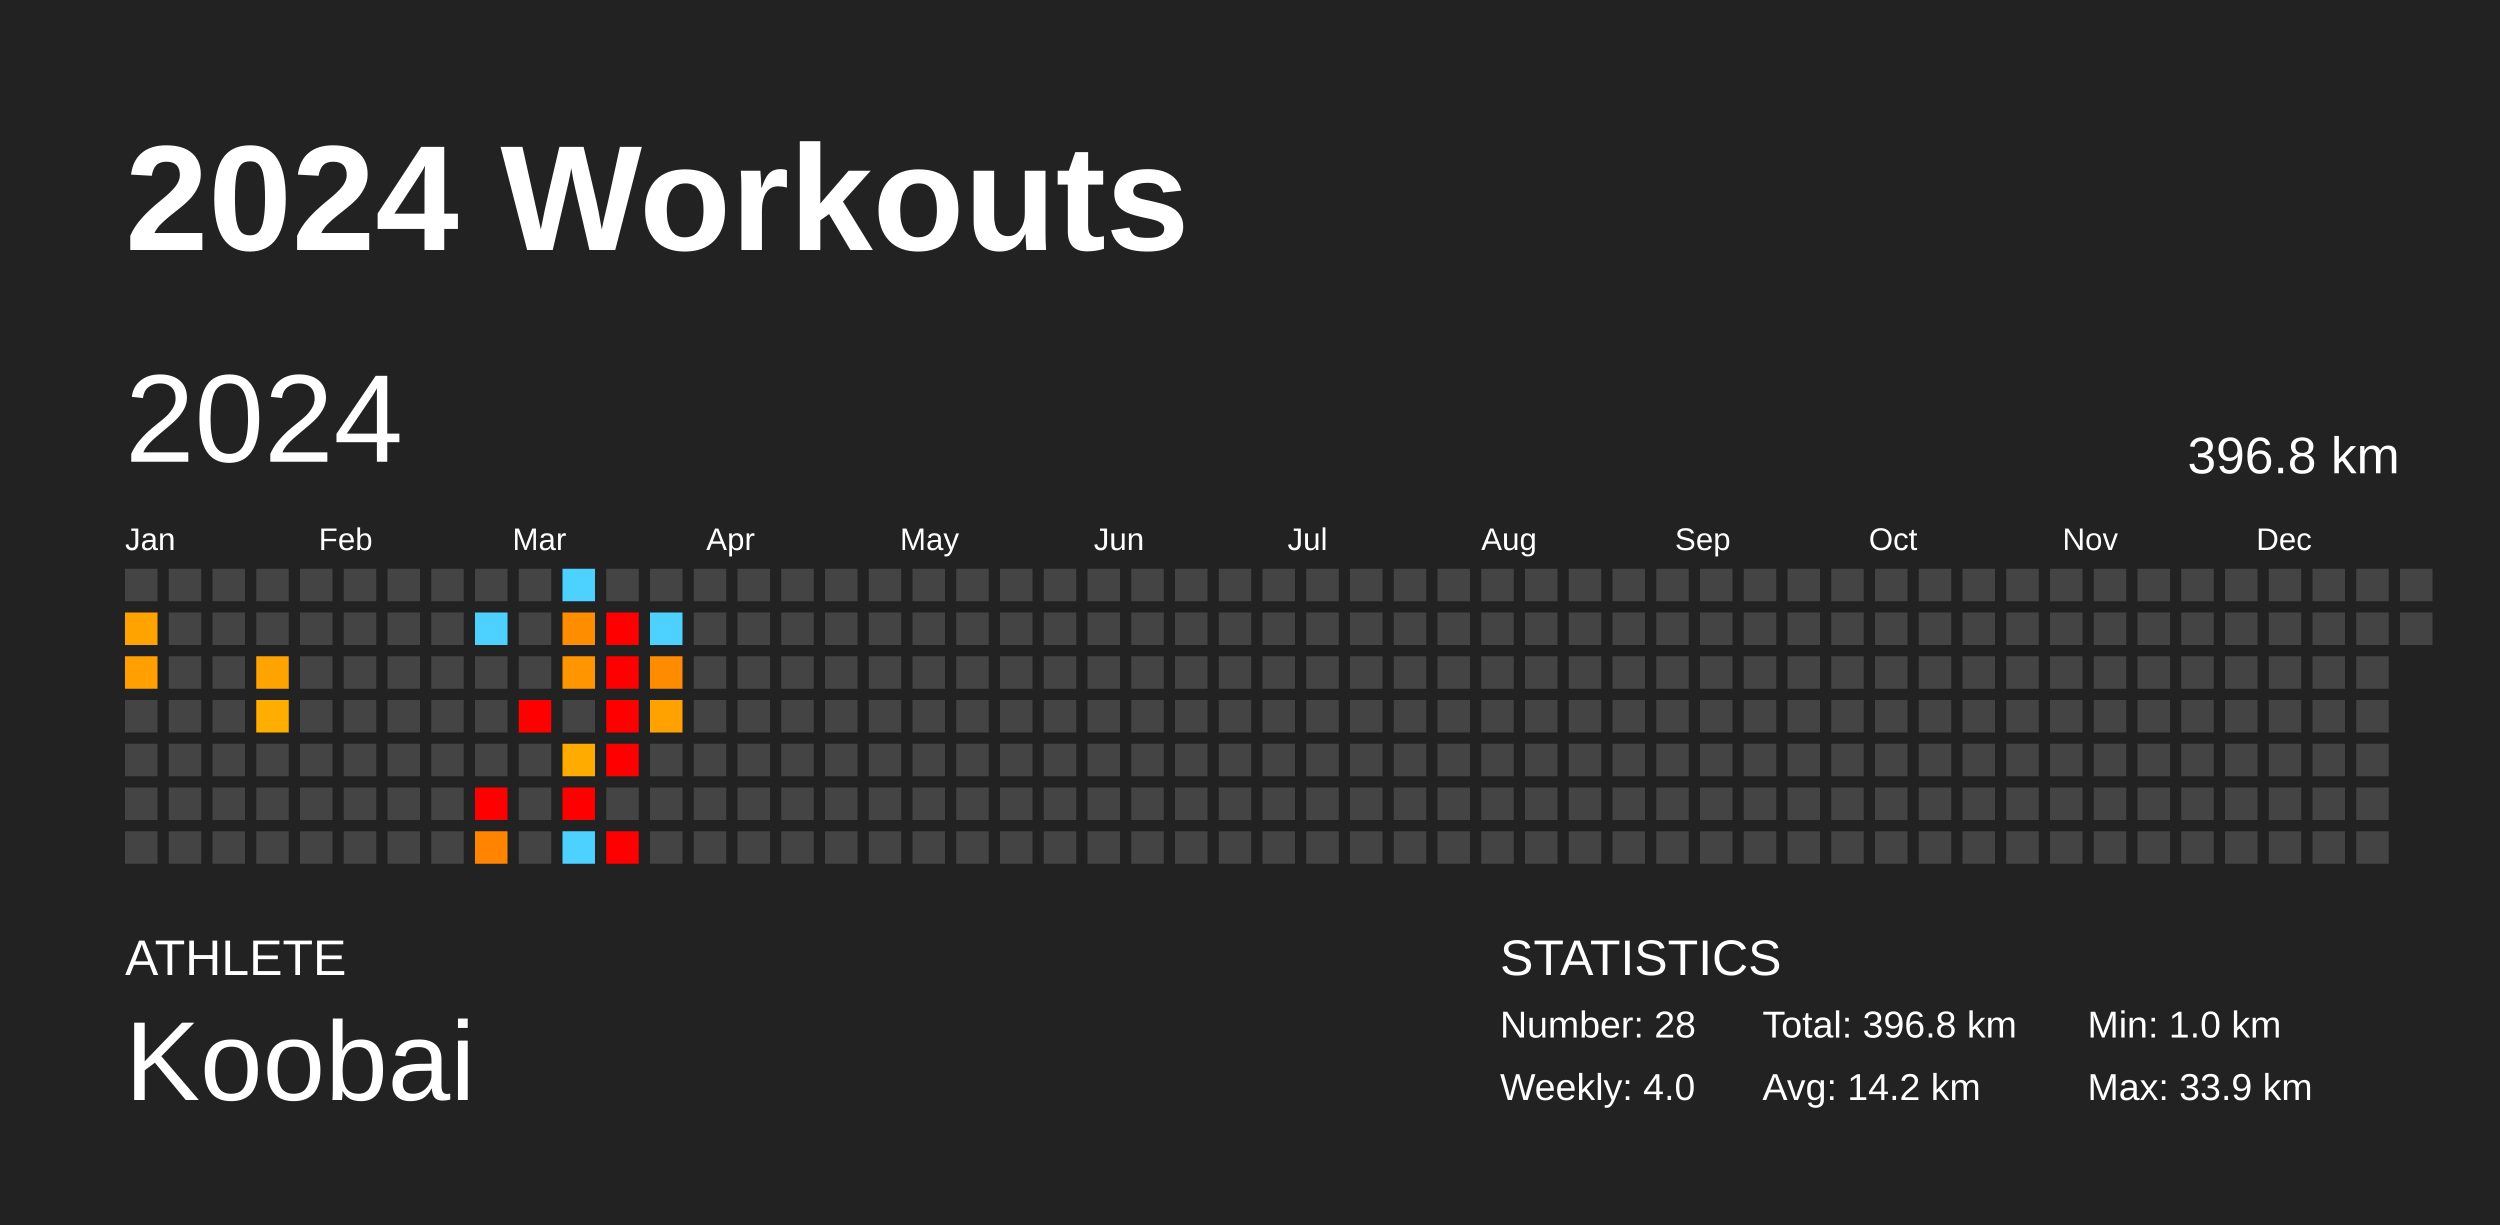
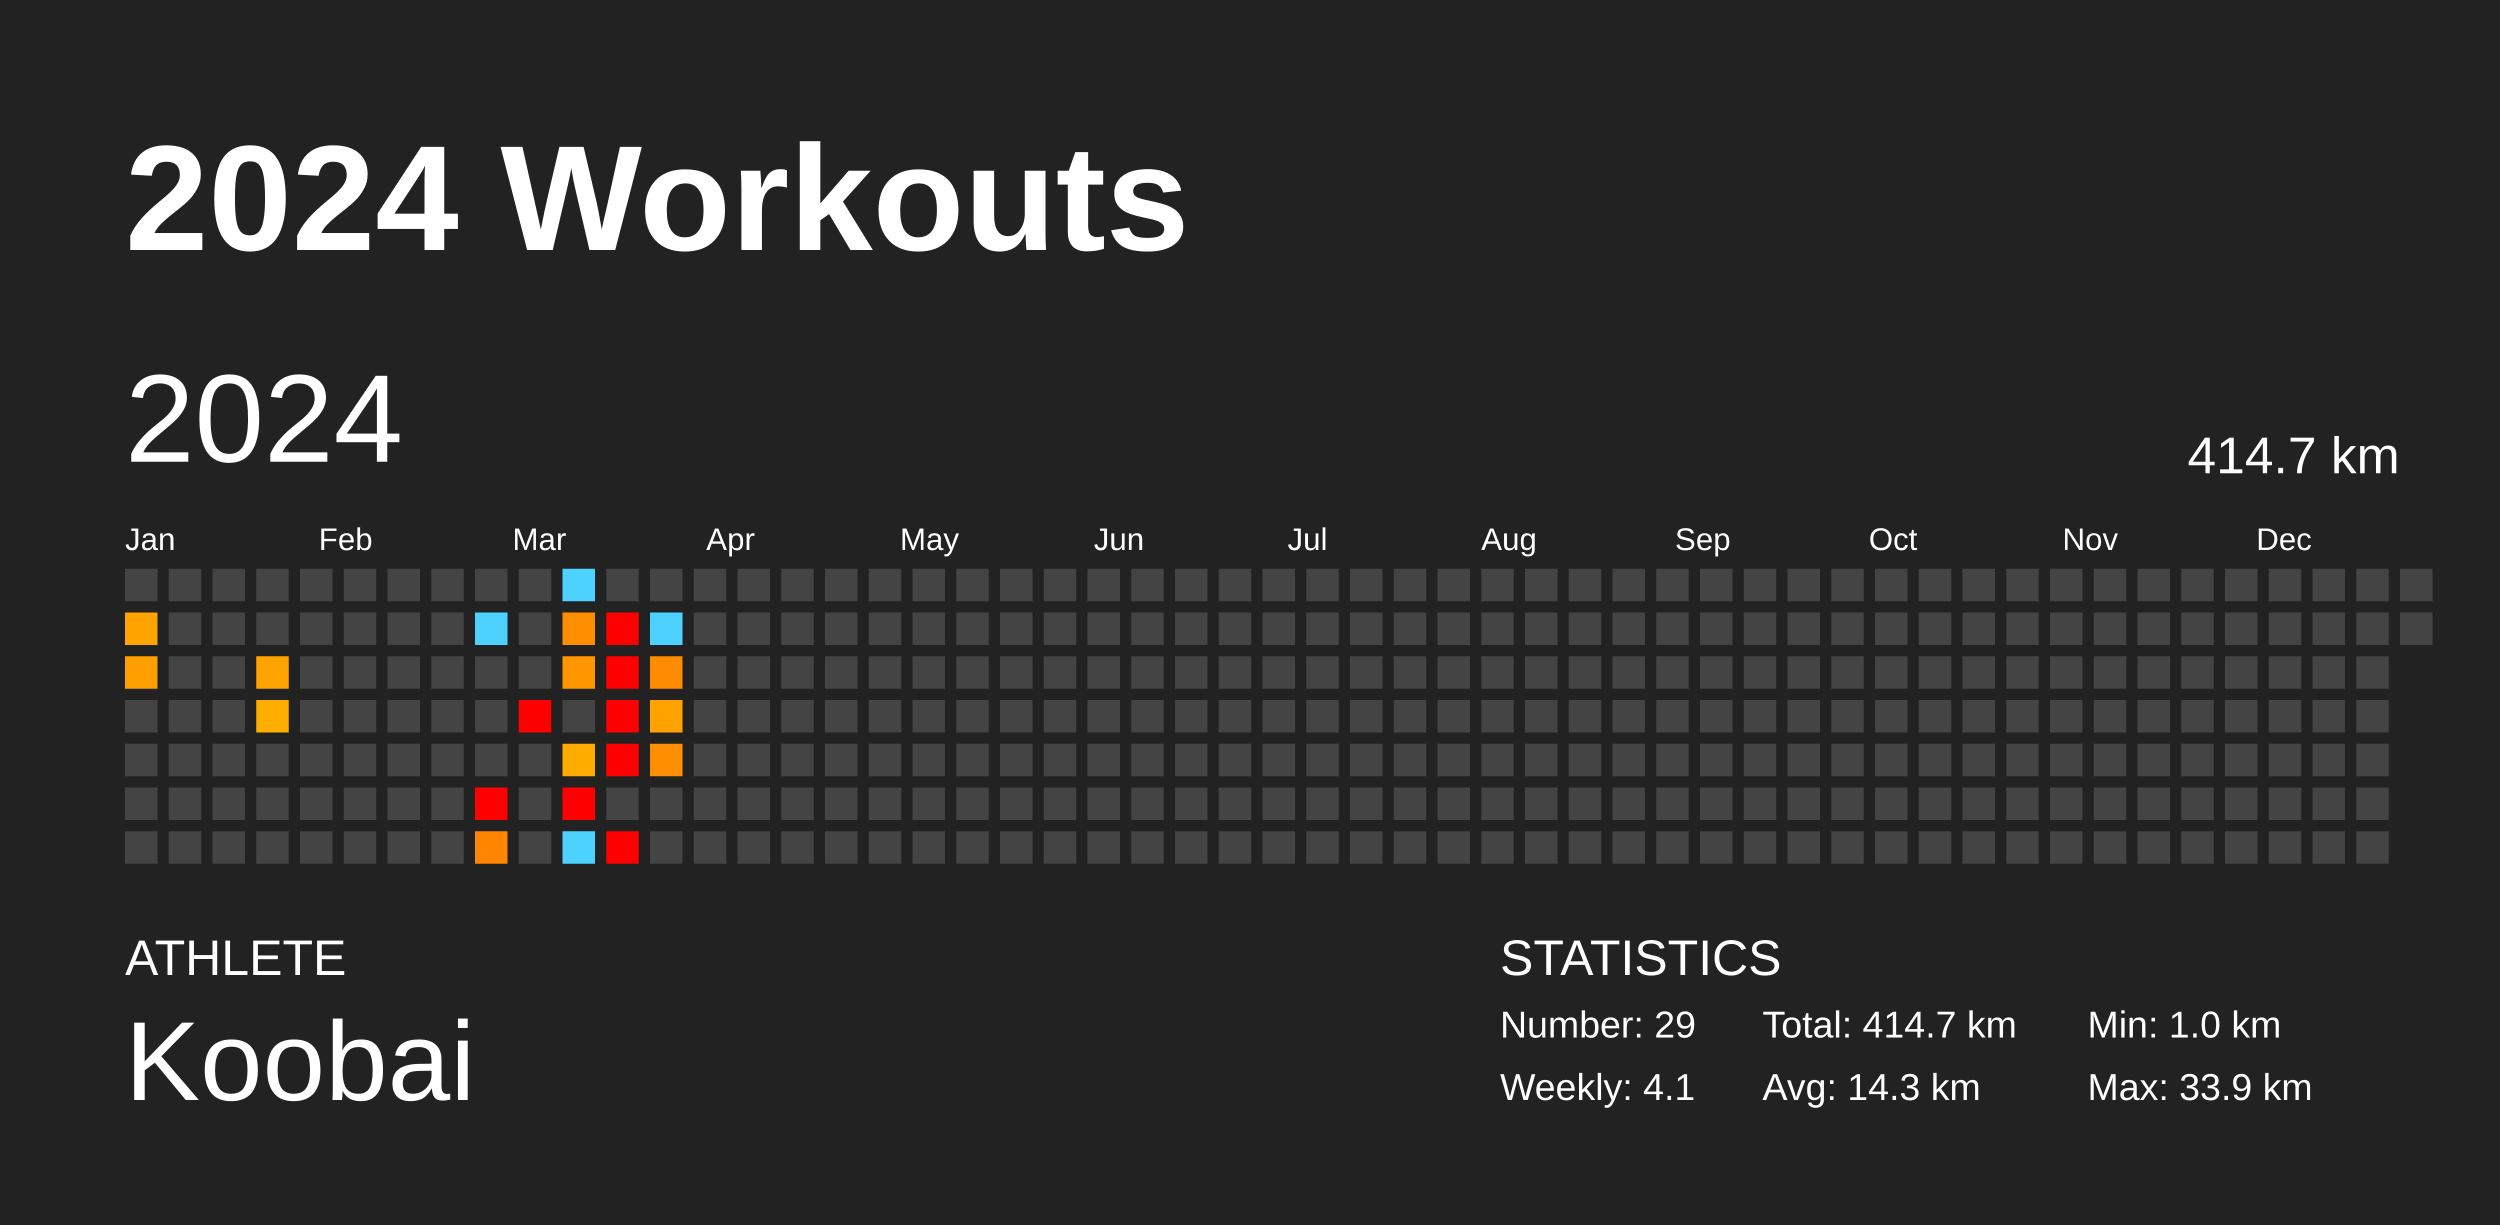
<svg xmlns="http://www.w3.org/2000/svg" baseProfile="full" height="98mm" version="1.1" viewBox="0,0,200,98" width="200mm">
  <defs />
  <rect fill="#222222" height="98" width="200" x="0" y="0" />
  <text fill="#FFFFFF" style="font-size:12px; font-family:Arial; font-weight:bold;" x="10" y="20">2024 Workouts</text>
  <text fill="#FFFFFF" style="font-size:4px; font-family:Arial" x="10" y="78">ATHLETE</text>
  <text fill="#FFFFFF" style="font-size:9px; font-family:Arial" x="10" y="88">Koobai</text>
  <text fill="#FFFFFF" style="font-size:4px; font-family:Arial" x="120" y="78">STATISTICS</text>
-   <text fill="#FFFFFF" style="font-size:3px; font-family:Arial" x="120" y="83">Number: 28</text>
-   <text fill="#FFFFFF" style="font-size:3px; font-family:Arial" x="120" y="88">Weekly: 4.0</text>
-   <text fill="#FFFFFF" style="font-size:3px; font-family:Arial" x="141" y="83">Total: 396.8 km</text>
-   <text fill="#FFFFFF" style="font-size:3px; font-family:Arial" x="141" y="88">Avg: 14.2 km</text>
+   <text fill="#FFFFFF" style="font-size:3px; font-family:Arial" x="120" y="83">Number: 29</text>
+   <text fill="#FFFFFF" style="font-size:3px; font-family:Arial" x="120" y="88">Weekly: 4.1</text>
+   <text fill="#FFFFFF" style="font-size:3px; font-family:Arial" x="141" y="83">Total: 414.7 km</text>
+   <text fill="#FFFFFF" style="font-size:3px; font-family:Arial" x="141" y="88">Avg: 14.3 km</text>
  <text fill="#FFFFFF" style="font-size:3px; font-family:Arial" x="167" y="83">Min: 1.0 km</text>
  <text fill="#FFFFFF" style="font-size:3px; font-family:Arial" x="167" y="88">Max: 33.9 km</text>
  <text dominant-baseline="hanging" fill="#FFFFFF" style="font-size:10.0px; font-family:Arial;" x="10" y="30">2024</text>
-   <text dominant-baseline="hanging" fill="#FFFFFF" style="font-size:4.125px; font-family:Arial;" x="175" y="35">396.8 km</text>
+   <text dominant-baseline="hanging" fill="#FFFFFF" style="font-size:4.125px; font-family:Arial;" x="175" y="35">414.7 km</text>
  <text fill="#FFFFFF" style="font-size:2.5px; font-family:Arial" x="10.0" y="44">Jan</text>
  <text fill="#FFFFFF" style="font-size:2.5px; font-family:Arial" x="25.5" y="44">Feb</text>
  <text fill="#FFFFFF" style="font-size:2.5px; font-family:Arial" x="41.0" y="44">Mar</text>
  <text fill="#FFFFFF" style="font-size:2.5px; font-family:Arial" x="56.5" y="44">Apr</text>
  <text fill="#FFFFFF" style="font-size:2.5px; font-family:Arial" x="72.0" y="44">May</text>
  <text fill="#FFFFFF" style="font-size:2.5px; font-family:Arial" x="87.5" y="44">Jun</text>
  <text fill="#FFFFFF" style="font-size:2.5px; font-family:Arial" x="103.0" y="44">Jul</text>
  <text fill="#FFFFFF" style="font-size:2.5px; font-family:Arial" x="118.5" y="44">Aug</text>
  <text fill="#FFFFFF" style="font-size:2.5px; font-family:Arial" x="134.0" y="44">Sep</text>
  <text fill="#FFFFFF" style="font-size:2.5px; font-family:Arial" x="149.5" y="44">Oct</text>
  <text fill="#FFFFFF" style="font-size:2.5px; font-family:Arial" x="165.0" y="44">Nov</text>
  <text fill="#FFFFFF" style="font-size:2.5px; font-family:Arial" x="180.5" y="44">Dec</text>
  <rect fill="#444444" height="2.6" width="2.6" x="10.0" y="45.5" />
  <rect fill="#ffa300" height="2.6" width="2.6" x="10.0" y="49.0" />
  <rect fill="#ff9f00" height="2.6" width="2.6" x="10.0" y="52.5" />
  <rect fill="#444444" height="2.6" width="2.6" x="10.0" y="56.0" />
  <rect fill="#444444" height="2.6" width="2.6" x="10.0" y="59.5" />
  <rect fill="#444444" height="2.6" width="2.6" x="10.0" y="63.0" />
  <rect fill="#444444" height="2.6" width="2.6" x="10.0" y="66.5" />
  <rect fill="#444444" height="2.6" width="2.6" x="13.5" y="45.5" />
  <rect fill="#444444" height="2.6" width="2.6" x="13.5" y="49.0" />
  <rect fill="#444444" height="2.6" width="2.6" x="13.5" y="52.5" />
  <rect fill="#444444" height="2.6" width="2.6" x="13.5" y="56.0" />
  <rect fill="#444444" height="2.6" width="2.6" x="13.5" y="59.5" />
  <rect fill="#444444" height="2.6" width="2.6" x="13.5" y="63.0" />
  <rect fill="#444444" height="2.6" width="2.6" x="13.5" y="66.5" />
  <rect fill="#444444" height="2.6" width="2.6" x="17.0" y="45.5" />
  <rect fill="#444444" height="2.6" width="2.6" x="17.0" y="49.0" />
  <rect fill="#444444" height="2.6" width="2.6" x="17.0" y="52.5" />
  <rect fill="#444444" height="2.6" width="2.6" x="17.0" y="56.0" />
  <rect fill="#444444" height="2.6" width="2.6" x="17.0" y="59.5" />
  <rect fill="#444444" height="2.6" width="2.6" x="17.0" y="63.0" />
  <rect fill="#444444" height="2.6" width="2.6" x="17.0" y="66.5" />
  <rect fill="#444444" height="2.6" width="2.6" x="20.5" y="45.5" />
  <rect fill="#444444" height="2.6" width="2.6" x="20.5" y="49.0" />
  <rect fill="#ffa300" height="2.6" width="2.6" x="20.5" y="52.5" />
  <rect fill="#ffae00" height="2.6" width="2.6" x="20.5" y="56.0" />
  <rect fill="#444444" height="2.6" width="2.6" x="20.5" y="59.5" />
  <rect fill="#444444" height="2.6" width="2.6" x="20.5" y="63.0" />
  <rect fill="#444444" height="2.6" width="2.6" x="20.5" y="66.5" />
  <rect fill="#444444" height="2.6" width="2.6" x="24.0" y="45.5" />
  <rect fill="#444444" height="2.6" width="2.6" x="24.0" y="49.0" />
  <rect fill="#444444" height="2.6" width="2.6" x="24.0" y="52.5" />
  <rect fill="#444444" height="2.6" width="2.6" x="24.0" y="56.0" />
  <rect fill="#444444" height="2.6" width="2.6" x="24.0" y="59.5" />
  <rect fill="#444444" height="2.6" width="2.6" x="24.0" y="63.0" />
  <rect fill="#444444" height="2.6" width="2.6" x="24.0" y="66.5" />
  <rect fill="#444444" height="2.6" width="2.6" x="27.5" y="45.5" />
  <rect fill="#444444" height="2.6" width="2.6" x="27.5" y="49.0" />
  <rect fill="#444444" height="2.6" width="2.6" x="27.5" y="52.5" />
  <rect fill="#444444" height="2.6" width="2.6" x="27.5" y="56.0" />
  <rect fill="#444444" height="2.6" width="2.6" x="27.5" y="59.5" />
  <rect fill="#444444" height="2.6" width="2.6" x="27.5" y="63.0" />
  <rect fill="#444444" height="2.6" width="2.6" x="27.5" y="66.5" />
  <rect fill="#444444" height="2.6" width="2.6" x="31.0" y="45.5" />
  <rect fill="#444444" height="2.6" width="2.6" x="31.0" y="49.0" />
  <rect fill="#444444" height="2.6" width="2.6" x="31.0" y="52.5" />
  <rect fill="#444444" height="2.6" width="2.6" x="31.0" y="56.0" />
  <rect fill="#444444" height="2.6" width="2.6" x="31.0" y="59.5" />
  <rect fill="#444444" height="2.6" width="2.6" x="31.0" y="63.0" />
  <rect fill="#444444" height="2.6" width="2.6" x="31.0" y="66.5" />
  <rect fill="#444444" height="2.6" width="2.6" x="34.5" y="45.5" />
  <rect fill="#444444" height="2.6" width="2.6" x="34.5" y="49.0" />
  <rect fill="#444444" height="2.6" width="2.6" x="34.5" y="52.5" />
  <rect fill="#444444" height="2.6" width="2.6" x="34.5" y="56.0" />
  <rect fill="#444444" height="2.6" width="2.6" x="34.5" y="59.5" />
  <rect fill="#444444" height="2.6" width="2.6" x="34.5" y="63.0" />
  <rect fill="#444444" height="2.6" width="2.6" x="34.5" y="66.5" />
  <rect fill="#444444" height="2.6" width="2.6" x="38.0" y="45.5" />
  <rect fill="#4dd2ff" height="2.6" width="2.6" x="38.0" y="49.0" />
  <rect fill="#444444" height="2.6" width="2.6" x="38.0" y="52.5" />
  <rect fill="#444444" height="2.6" width="2.6" x="38.0" y="56.0" />
  <rect fill="#444444" height="2.6" width="2.6" x="38.0" y="59.5" />
  <rect fill="red" height="2.6" width="2.6" x="38.0" y="63.0" />
  <rect fill="#ff8400" height="2.6" width="2.6" x="38.0" y="66.5" />
  <rect fill="#444444" height="2.6" width="2.6" x="41.5" y="45.5" />
  <rect fill="#444444" height="2.6" width="2.6" x="41.5" y="49.0" />
  <rect fill="#444444" height="2.6" width="2.6" x="41.5" y="52.5" />
  <rect fill="red" height="2.6" width="2.6" x="41.5" y="56.0" />
  <rect fill="#444444" height="2.6" width="2.6" x="41.5" y="59.5" />
  <rect fill="#444444" height="2.6" width="2.6" x="41.5" y="63.0" />
  <rect fill="#444444" height="2.6" width="2.6" x="41.5" y="66.5" />
  <rect fill="#4dd2ff" height="2.6" width="2.6" x="45.0" y="45.5" />
  <rect fill="#ff8d00" height="2.6" width="2.6" x="45.0" y="49.0" />
  <rect fill="#ff9600" height="2.6" width="2.6" x="45.0" y="52.5" />
  <rect fill="#444444" height="2.6" width="2.6" x="45.0" y="56.0" />
  <rect fill="#ffab00" height="2.6" width="2.6" x="45.0" y="59.5" />
  <rect fill="red" height="2.6" width="2.6" x="45.0" y="63.0" />
  <rect fill="#4dd2ff" height="2.6" width="2.6" x="45.0" y="66.5" />
  <rect fill="#444444" height="2.6" width="2.6" x="48.5" y="45.5" />
  <rect fill="red" height="2.6" width="2.6" x="48.5" y="49.0" />
  <rect fill="red" height="2.6" width="2.6" x="48.5" y="52.5" />
  <rect fill="red" height="2.6" width="2.6" x="48.5" y="56.0" />
  <rect fill="red" height="2.6" width="2.6" x="48.5" y="59.5" />
  <rect fill="#444444" height="2.6" width="2.6" x="48.5" y="63.0" />
  <rect fill="red" height="2.6" width="2.6" x="48.5" y="66.5" />
  <rect fill="#444444" height="2.6" width="2.6" x="52.0" y="45.5" />
  <rect fill="#4dd2ff" height="2.6" width="2.6" x="52.0" y="49.0" />
  <rect fill="#ff8c00" height="2.6" width="2.6" x="52.0" y="52.5" />
  <rect fill="#ffa200" height="2.6" width="2.6" x="52.0" y="56.0" />
-   <rect fill="#444444" height="2.6" width="2.6" x="52.0" y="59.5" />
+   <rect fill="#ff8e00" height="2.6" width="2.6" x="52.0" y="59.5" />
  <rect fill="#444444" height="2.6" width="2.6" x="52.0" y="63.0" />
  <rect fill="#444444" height="2.6" width="2.6" x="52.0" y="66.5" />
  <rect fill="#444444" height="2.6" width="2.6" x="55.5" y="45.5" />
  <rect fill="#444444" height="2.6" width="2.6" x="55.5" y="49.0" />
  <rect fill="#444444" height="2.6" width="2.6" x="55.5" y="52.5" />
  <rect fill="#444444" height="2.6" width="2.6" x="55.5" y="56.0" />
  <rect fill="#444444" height="2.6" width="2.6" x="55.5" y="59.5" />
  <rect fill="#444444" height="2.6" width="2.6" x="55.5" y="63.0" />
  <rect fill="#444444" height="2.6" width="2.6" x="55.5" y="66.5" />
  <rect fill="#444444" height="2.6" width="2.6" x="59.0" y="45.5" />
  <rect fill="#444444" height="2.6" width="2.6" x="59.0" y="49.0" />
  <rect fill="#444444" height="2.6" width="2.6" x="59.0" y="52.5" />
  <rect fill="#444444" height="2.6" width="2.6" x="59.0" y="56.0" />
  <rect fill="#444444" height="2.6" width="2.6" x="59.0" y="59.5" />
  <rect fill="#444444" height="2.6" width="2.6" x="59.0" y="63.0" />
  <rect fill="#444444" height="2.6" width="2.6" x="59.0" y="66.5" />
  <rect fill="#444444" height="2.6" width="2.6" x="62.5" y="45.5" />
  <rect fill="#444444" height="2.6" width="2.6" x="62.5" y="49.0" />
  <rect fill="#444444" height="2.6" width="2.6" x="62.5" y="52.5" />
  <rect fill="#444444" height="2.6" width="2.6" x="62.5" y="56.0" />
  <rect fill="#444444" height="2.6" width="2.6" x="62.5" y="59.5" />
  <rect fill="#444444" height="2.6" width="2.6" x="62.5" y="63.0" />
  <rect fill="#444444" height="2.6" width="2.6" x="62.5" y="66.5" />
  <rect fill="#444444" height="2.6" width="2.6" x="66.0" y="45.5" />
  <rect fill="#444444" height="2.6" width="2.6" x="66.0" y="49.0" />
  <rect fill="#444444" height="2.6" width="2.6" x="66.0" y="52.5" />
  <rect fill="#444444" height="2.6" width="2.6" x="66.0" y="56.0" />
  <rect fill="#444444" height="2.6" width="2.6" x="66.0" y="59.5" />
  <rect fill="#444444" height="2.6" width="2.6" x="66.0" y="63.0" />
  <rect fill="#444444" height="2.6" width="2.6" x="66.0" y="66.5" />
  <rect fill="#444444" height="2.6" width="2.6" x="69.5" y="45.5" />
  <rect fill="#444444" height="2.6" width="2.6" x="69.5" y="49.0" />
  <rect fill="#444444" height="2.6" width="2.6" x="69.5" y="52.5" />
  <rect fill="#444444" height="2.6" width="2.6" x="69.5" y="56.0" />
  <rect fill="#444444" height="2.6" width="2.6" x="69.5" y="59.5" />
  <rect fill="#444444" height="2.6" width="2.6" x="69.5" y="63.0" />
  <rect fill="#444444" height="2.6" width="2.6" x="69.5" y="66.5" />
  <rect fill="#444444" height="2.6" width="2.6" x="73.0" y="45.5" />
  <rect fill="#444444" height="2.6" width="2.6" x="73.0" y="49.0" />
  <rect fill="#444444" height="2.6" width="2.6" x="73.0" y="52.5" />
  <rect fill="#444444" height="2.6" width="2.6" x="73.0" y="56.0" />
  <rect fill="#444444" height="2.6" width="2.6" x="73.0" y="59.5" />
  <rect fill="#444444" height="2.6" width="2.6" x="73.0" y="63.0" />
  <rect fill="#444444" height="2.6" width="2.6" x="73.0" y="66.5" />
  <rect fill="#444444" height="2.6" width="2.6" x="76.5" y="45.5" />
  <rect fill="#444444" height="2.6" width="2.6" x="76.5" y="49.0" />
  <rect fill="#444444" height="2.6" width="2.6" x="76.5" y="52.5" />
  <rect fill="#444444" height="2.6" width="2.6" x="76.5" y="56.0" />
  <rect fill="#444444" height="2.6" width="2.6" x="76.5" y="59.5" />
  <rect fill="#444444" height="2.6" width="2.6" x="76.5" y="63.0" />
  <rect fill="#444444" height="2.6" width="2.6" x="76.5" y="66.5" />
  <rect fill="#444444" height="2.6" width="2.6" x="80.0" y="45.5" />
  <rect fill="#444444" height="2.6" width="2.6" x="80.0" y="49.0" />
  <rect fill="#444444" height="2.6" width="2.6" x="80.0" y="52.5" />
  <rect fill="#444444" height="2.6" width="2.6" x="80.0" y="56.0" />
  <rect fill="#444444" height="2.6" width="2.6" x="80.0" y="59.5" />
  <rect fill="#444444" height="2.6" width="2.6" x="80.0" y="63.0" />
  <rect fill="#444444" height="2.6" width="2.6" x="80.0" y="66.5" />
  <rect fill="#444444" height="2.6" width="2.6" x="83.5" y="45.5" />
  <rect fill="#444444" height="2.6" width="2.6" x="83.5" y="49.0" />
  <rect fill="#444444" height="2.6" width="2.6" x="83.5" y="52.5" />
  <rect fill="#444444" height="2.6" width="2.6" x="83.5" y="56.0" />
  <rect fill="#444444" height="2.6" width="2.6" x="83.5" y="59.5" />
  <rect fill="#444444" height="2.6" width="2.6" x="83.5" y="63.0" />
  <rect fill="#444444" height="2.6" width="2.6" x="83.5" y="66.5" />
  <rect fill="#444444" height="2.6" width="2.6" x="87.0" y="45.5" />
  <rect fill="#444444" height="2.6" width="2.6" x="87.0" y="49.0" />
  <rect fill="#444444" height="2.6" width="2.6" x="87.0" y="52.5" />
  <rect fill="#444444" height="2.6" width="2.6" x="87.0" y="56.0" />
  <rect fill="#444444" height="2.6" width="2.6" x="87.0" y="59.5" />
  <rect fill="#444444" height="2.6" width="2.6" x="87.0" y="63.0" />
  <rect fill="#444444" height="2.6" width="2.6" x="87.0" y="66.5" />
  <rect fill="#444444" height="2.6" width="2.6" x="90.5" y="45.5" />
  <rect fill="#444444" height="2.6" width="2.6" x="90.5" y="49.0" />
  <rect fill="#444444" height="2.6" width="2.6" x="90.5" y="52.5" />
  <rect fill="#444444" height="2.6" width="2.6" x="90.5" y="56.0" />
  <rect fill="#444444" height="2.6" width="2.6" x="90.5" y="59.5" />
  <rect fill="#444444" height="2.6" width="2.6" x="90.5" y="63.0" />
  <rect fill="#444444" height="2.6" width="2.6" x="90.5" y="66.5" />
  <rect fill="#444444" height="2.6" width="2.6" x="94.0" y="45.5" />
  <rect fill="#444444" height="2.6" width="2.6" x="94.0" y="49.0" />
  <rect fill="#444444" height="2.6" width="2.6" x="94.0" y="52.5" />
  <rect fill="#444444" height="2.6" width="2.6" x="94.0" y="56.0" />
  <rect fill="#444444" height="2.6" width="2.6" x="94.0" y="59.5" />
  <rect fill="#444444" height="2.6" width="2.6" x="94.0" y="63.0" />
  <rect fill="#444444" height="2.6" width="2.6" x="94.0" y="66.5" />
  <rect fill="#444444" height="2.6" width="2.6" x="97.5" y="45.5" />
  <rect fill="#444444" height="2.6" width="2.6" x="97.5" y="49.0" />
  <rect fill="#444444" height="2.6" width="2.6" x="97.5" y="52.5" />
  <rect fill="#444444" height="2.6" width="2.6" x="97.5" y="56.0" />
  <rect fill="#444444" height="2.6" width="2.6" x="97.5" y="59.5" />
  <rect fill="#444444" height="2.6" width="2.6" x="97.5" y="63.0" />
  <rect fill="#444444" height="2.6" width="2.6" x="97.5" y="66.5" />
  <rect fill="#444444" height="2.6" width="2.6" x="101.0" y="45.5" />
  <rect fill="#444444" height="2.6" width="2.6" x="101.0" y="49.0" />
  <rect fill="#444444" height="2.6" width="2.6" x="101.0" y="52.5" />
  <rect fill="#444444" height="2.6" width="2.6" x="101.0" y="56.0" />
  <rect fill="#444444" height="2.6" width="2.6" x="101.0" y="59.5" />
  <rect fill="#444444" height="2.6" width="2.6" x="101.0" y="63.0" />
  <rect fill="#444444" height="2.6" width="2.6" x="101.0" y="66.5" />
  <rect fill="#444444" height="2.6" width="2.6" x="104.5" y="45.5" />
  <rect fill="#444444" height="2.6" width="2.6" x="104.5" y="49.0" />
  <rect fill="#444444" height="2.6" width="2.6" x="104.5" y="52.5" />
  <rect fill="#444444" height="2.6" width="2.6" x="104.5" y="56.0" />
  <rect fill="#444444" height="2.6" width="2.6" x="104.5" y="59.5" />
  <rect fill="#444444" height="2.6" width="2.6" x="104.5" y="63.0" />
  <rect fill="#444444" height="2.6" width="2.6" x="104.5" y="66.5" />
  <rect fill="#444444" height="2.6" width="2.6" x="108.0" y="45.5" />
  <rect fill="#444444" height="2.6" width="2.6" x="108.0" y="49.0" />
  <rect fill="#444444" height="2.6" width="2.6" x="108.0" y="52.5" />
  <rect fill="#444444" height="2.6" width="2.6" x="108.0" y="56.0" />
  <rect fill="#444444" height="2.6" width="2.6" x="108.0" y="59.5" />
  <rect fill="#444444" height="2.6" width="2.6" x="108.0" y="63.0" />
  <rect fill="#444444" height="2.6" width="2.6" x="108.0" y="66.5" />
  <rect fill="#444444" height="2.6" width="2.6" x="111.5" y="45.5" />
  <rect fill="#444444" height="2.6" width="2.6" x="111.5" y="49.0" />
  <rect fill="#444444" height="2.6" width="2.6" x="111.5" y="52.5" />
  <rect fill="#444444" height="2.6" width="2.6" x="111.5" y="56.0" />
  <rect fill="#444444" height="2.6" width="2.6" x="111.5" y="59.5" />
  <rect fill="#444444" height="2.6" width="2.6" x="111.5" y="63.0" />
  <rect fill="#444444" height="2.6" width="2.6" x="111.5" y="66.5" />
  <rect fill="#444444" height="2.6" width="2.6" x="115.0" y="45.5" />
  <rect fill="#444444" height="2.6" width="2.6" x="115.0" y="49.0" />
  <rect fill="#444444" height="2.6" width="2.6" x="115.0" y="52.5" />
  <rect fill="#444444" height="2.6" width="2.6" x="115.0" y="56.0" />
  <rect fill="#444444" height="2.6" width="2.6" x="115.0" y="59.5" />
  <rect fill="#444444" height="2.6" width="2.6" x="115.0" y="63.0" />
  <rect fill="#444444" height="2.6" width="2.6" x="115.0" y="66.5" />
  <rect fill="#444444" height="2.6" width="2.6" x="118.5" y="45.5" />
  <rect fill="#444444" height="2.6" width="2.6" x="118.5" y="49.0" />
  <rect fill="#444444" height="2.6" width="2.6" x="118.5" y="52.5" />
  <rect fill="#444444" height="2.6" width="2.6" x="118.5" y="56.0" />
  <rect fill="#444444" height="2.6" width="2.6" x="118.5" y="59.5" />
  <rect fill="#444444" height="2.6" width="2.6" x="118.5" y="63.0" />
  <rect fill="#444444" height="2.6" width="2.6" x="118.5" y="66.5" />
  <rect fill="#444444" height="2.6" width="2.6" x="122.0" y="45.5" />
  <rect fill="#444444" height="2.6" width="2.6" x="122.0" y="49.0" />
  <rect fill="#444444" height="2.6" width="2.6" x="122.0" y="52.5" />
  <rect fill="#444444" height="2.6" width="2.6" x="122.0" y="56.0" />
  <rect fill="#444444" height="2.6" width="2.6" x="122.0" y="59.5" />
  <rect fill="#444444" height="2.6" width="2.6" x="122.0" y="63.0" />
  <rect fill="#444444" height="2.6" width="2.6" x="122.0" y="66.5" />
  <rect fill="#444444" height="2.6" width="2.6" x="125.5" y="45.5" />
  <rect fill="#444444" height="2.6" width="2.6" x="125.5" y="49.0" />
  <rect fill="#444444" height="2.6" width="2.6" x="125.5" y="52.5" />
  <rect fill="#444444" height="2.6" width="2.6" x="125.5" y="56.0" />
  <rect fill="#444444" height="2.6" width="2.6" x="125.5" y="59.5" />
  <rect fill="#444444" height="2.6" width="2.6" x="125.5" y="63.0" />
  <rect fill="#444444" height="2.6" width="2.6" x="125.5" y="66.5" />
  <rect fill="#444444" height="2.6" width="2.6" x="129.0" y="45.5" />
  <rect fill="#444444" height="2.6" width="2.6" x="129.0" y="49.0" />
  <rect fill="#444444" height="2.6" width="2.6" x="129.0" y="52.5" />
  <rect fill="#444444" height="2.6" width="2.6" x="129.0" y="56.0" />
  <rect fill="#444444" height="2.6" width="2.6" x="129.0" y="59.5" />
  <rect fill="#444444" height="2.6" width="2.6" x="129.0" y="63.0" />
  <rect fill="#444444" height="2.6" width="2.6" x="129.0" y="66.5" />
  <rect fill="#444444" height="2.6" width="2.6" x="132.5" y="45.5" />
  <rect fill="#444444" height="2.6" width="2.6" x="132.5" y="49.0" />
  <rect fill="#444444" height="2.6" width="2.6" x="132.5" y="52.5" />
  <rect fill="#444444" height="2.6" width="2.6" x="132.5" y="56.0" />
  <rect fill="#444444" height="2.6" width="2.6" x="132.5" y="59.5" />
  <rect fill="#444444" height="2.6" width="2.6" x="132.5" y="63.0" />
  <rect fill="#444444" height="2.6" width="2.6" x="132.5" y="66.5" />
  <rect fill="#444444" height="2.6" width="2.6" x="136.0" y="45.5" />
  <rect fill="#444444" height="2.6" width="2.6" x="136.0" y="49.0" />
  <rect fill="#444444" height="2.6" width="2.6" x="136.0" y="52.5" />
  <rect fill="#444444" height="2.6" width="2.6" x="136.0" y="56.0" />
  <rect fill="#444444" height="2.6" width="2.6" x="136.0" y="59.5" />
  <rect fill="#444444" height="2.6" width="2.6" x="136.0" y="63.0" />
  <rect fill="#444444" height="2.6" width="2.6" x="136.0" y="66.5" />
  <rect fill="#444444" height="2.6" width="2.6" x="139.5" y="45.5" />
  <rect fill="#444444" height="2.6" width="2.6" x="139.5" y="49.0" />
  <rect fill="#444444" height="2.6" width="2.6" x="139.5" y="52.5" />
  <rect fill="#444444" height="2.6" width="2.6" x="139.5" y="56.0" />
  <rect fill="#444444" height="2.6" width="2.6" x="139.5" y="59.5" />
  <rect fill="#444444" height="2.6" width="2.6" x="139.5" y="63.0" />
  <rect fill="#444444" height="2.6" width="2.6" x="139.5" y="66.5" />
  <rect fill="#444444" height="2.6" width="2.6" x="143.0" y="45.5" />
  <rect fill="#444444" height="2.6" width="2.6" x="143.0" y="49.0" />
  <rect fill="#444444" height="2.6" width="2.6" x="143.0" y="52.5" />
  <rect fill="#444444" height="2.6" width="2.6" x="143.0" y="56.0" />
  <rect fill="#444444" height="2.6" width="2.6" x="143.0" y="59.5" />
  <rect fill="#444444" height="2.6" width="2.6" x="143.0" y="63.0" />
  <rect fill="#444444" height="2.6" width="2.6" x="143.0" y="66.5" />
  <rect fill="#444444" height="2.6" width="2.6" x="146.5" y="45.5" />
  <rect fill="#444444" height="2.6" width="2.6" x="146.5" y="49.0" />
  <rect fill="#444444" height="2.6" width="2.6" x="146.5" y="52.5" />
  <rect fill="#444444" height="2.6" width="2.6" x="146.5" y="56.0" />
  <rect fill="#444444" height="2.6" width="2.6" x="146.5" y="59.5" />
  <rect fill="#444444" height="2.6" width="2.6" x="146.5" y="63.0" />
  <rect fill="#444444" height="2.6" width="2.6" x="146.5" y="66.5" />
  <rect fill="#444444" height="2.6" width="2.6" x="150.0" y="45.5" />
  <rect fill="#444444" height="2.6" width="2.6" x="150.0" y="49.0" />
  <rect fill="#444444" height="2.6" width="2.6" x="150.0" y="52.5" />
  <rect fill="#444444" height="2.6" width="2.6" x="150.0" y="56.0" />
  <rect fill="#444444" height="2.6" width="2.6" x="150.0" y="59.5" />
  <rect fill="#444444" height="2.6" width="2.6" x="150.0" y="63.0" />
  <rect fill="#444444" height="2.6" width="2.6" x="150.0" y="66.5" />
  <rect fill="#444444" height="2.6" width="2.6" x="153.5" y="45.5" />
  <rect fill="#444444" height="2.6" width="2.6" x="153.5" y="49.0" />
  <rect fill="#444444" height="2.6" width="2.6" x="153.5" y="52.5" />
  <rect fill="#444444" height="2.6" width="2.6" x="153.5" y="56.0" />
  <rect fill="#444444" height="2.6" width="2.6" x="153.5" y="59.5" />
  <rect fill="#444444" height="2.6" width="2.6" x="153.5" y="63.0" />
  <rect fill="#444444" height="2.6" width="2.6" x="153.5" y="66.5" />
  <rect fill="#444444" height="2.6" width="2.6" x="157.0" y="45.5" />
  <rect fill="#444444" height="2.6" width="2.6" x="157.0" y="49.0" />
  <rect fill="#444444" height="2.6" width="2.6" x="157.0" y="52.5" />
  <rect fill="#444444" height="2.6" width="2.6" x="157.0" y="56.0" />
  <rect fill="#444444" height="2.6" width="2.6" x="157.0" y="59.5" />
  <rect fill="#444444" height="2.6" width="2.6" x="157.0" y="63.0" />
  <rect fill="#444444" height="2.6" width="2.6" x="157.0" y="66.5" />
  <rect fill="#444444" height="2.6" width="2.6" x="160.5" y="45.5" />
  <rect fill="#444444" height="2.6" width="2.6" x="160.5" y="49.0" />
  <rect fill="#444444" height="2.6" width="2.6" x="160.5" y="52.5" />
  <rect fill="#444444" height="2.6" width="2.6" x="160.5" y="56.0" />
  <rect fill="#444444" height="2.6" width="2.6" x="160.5" y="59.5" />
  <rect fill="#444444" height="2.6" width="2.6" x="160.5" y="63.0" />
  <rect fill="#444444" height="2.6" width="2.6" x="160.5" y="66.5" />
  <rect fill="#444444" height="2.6" width="2.6" x="164.0" y="45.5" />
  <rect fill="#444444" height="2.6" width="2.6" x="164.0" y="49.0" />
  <rect fill="#444444" height="2.6" width="2.6" x="164.0" y="52.5" />
  <rect fill="#444444" height="2.6" width="2.6" x="164.0" y="56.0" />
  <rect fill="#444444" height="2.6" width="2.6" x="164.0" y="59.5" />
  <rect fill="#444444" height="2.6" width="2.6" x="164.0" y="63.0" />
  <rect fill="#444444" height="2.6" width="2.6" x="164.0" y="66.5" />
  <rect fill="#444444" height="2.6" width="2.6" x="167.5" y="45.5" />
  <rect fill="#444444" height="2.6" width="2.6" x="167.5" y="49.0" />
  <rect fill="#444444" height="2.6" width="2.6" x="167.5" y="52.5" />
  <rect fill="#444444" height="2.6" width="2.6" x="167.5" y="56.0" />
  <rect fill="#444444" height="2.6" width="2.6" x="167.5" y="59.5" />
  <rect fill="#444444" height="2.6" width="2.6" x="167.5" y="63.0" />
  <rect fill="#444444" height="2.6" width="2.6" x="167.5" y="66.5" />
  <rect fill="#444444" height="2.6" width="2.6" x="171.0" y="45.5" />
  <rect fill="#444444" height="2.6" width="2.6" x="171.0" y="49.0" />
  <rect fill="#444444" height="2.6" width="2.6" x="171.0" y="52.5" />
  <rect fill="#444444" height="2.6" width="2.6" x="171.0" y="56.0" />
  <rect fill="#444444" height="2.6" width="2.6" x="171.0" y="59.5" />
  <rect fill="#444444" height="2.6" width="2.6" x="171.0" y="63.0" />
  <rect fill="#444444" height="2.6" width="2.6" x="171.0" y="66.5" />
  <rect fill="#444444" height="2.6" width="2.6" x="174.5" y="45.5" />
  <rect fill="#444444" height="2.6" width="2.6" x="174.5" y="49.0" />
  <rect fill="#444444" height="2.6" width="2.6" x="174.5" y="52.5" />
  <rect fill="#444444" height="2.6" width="2.6" x="174.5" y="56.0" />
  <rect fill="#444444" height="2.6" width="2.6" x="174.5" y="59.5" />
  <rect fill="#444444" height="2.6" width="2.6" x="174.5" y="63.0" />
  <rect fill="#444444" height="2.6" width="2.6" x="174.5" y="66.5" />
  <rect fill="#444444" height="2.6" width="2.6" x="178.0" y="45.5" />
  <rect fill="#444444" height="2.6" width="2.6" x="178.0" y="49.0" />
  <rect fill="#444444" height="2.6" width="2.6" x="178.0" y="52.5" />
  <rect fill="#444444" height="2.6" width="2.6" x="178.0" y="56.0" />
  <rect fill="#444444" height="2.6" width="2.6" x="178.0" y="59.5" />
  <rect fill="#444444" height="2.6" width="2.6" x="178.0" y="63.0" />
  <rect fill="#444444" height="2.6" width="2.6" x="178.0" y="66.5" />
  <rect fill="#444444" height="2.6" width="2.6" x="181.5" y="45.5" />
  <rect fill="#444444" height="2.6" width="2.6" x="181.5" y="49.0" />
  <rect fill="#444444" height="2.6" width="2.6" x="181.5" y="52.5" />
  <rect fill="#444444" height="2.6" width="2.6" x="181.5" y="56.0" />
  <rect fill="#444444" height="2.6" width="2.6" x="181.5" y="59.5" />
  <rect fill="#444444" height="2.6" width="2.6" x="181.5" y="63.0" />
  <rect fill="#444444" height="2.6" width="2.6" x="181.5" y="66.5" />
  <rect fill="#444444" height="2.6" width="2.6" x="185.0" y="45.5" />
  <rect fill="#444444" height="2.6" width="2.6" x="185.0" y="49.0" />
  <rect fill="#444444" height="2.6" width="2.6" x="185.0" y="52.5" />
  <rect fill="#444444" height="2.6" width="2.6" x="185.0" y="56.0" />
  <rect fill="#444444" height="2.6" width="2.6" x="185.0" y="59.5" />
  <rect fill="#444444" height="2.6" width="2.6" x="185.0" y="63.0" />
  <rect fill="#444444" height="2.6" width="2.6" x="185.0" y="66.5" />
  <rect fill="#444444" height="2.6" width="2.6" x="188.5" y="45.5" />
  <rect fill="#444444" height="2.6" width="2.6" x="188.5" y="49.0" />
  <rect fill="#444444" height="2.6" width="2.6" x="188.5" y="52.5" />
  <rect fill="#444444" height="2.6" width="2.6" x="188.5" y="56.0" />
  <rect fill="#444444" height="2.6" width="2.6" x="188.5" y="59.5" />
  <rect fill="#444444" height="2.6" width="2.6" x="188.5" y="63.0" />
  <rect fill="#444444" height="2.6" width="2.6" x="188.5" y="66.5" />
  <rect fill="#444444" height="2.6" width="2.6" x="192.0" y="45.5" />
  <rect fill="#444444" height="2.6" width="2.6" x="192.0" y="49.0" />
</svg>
